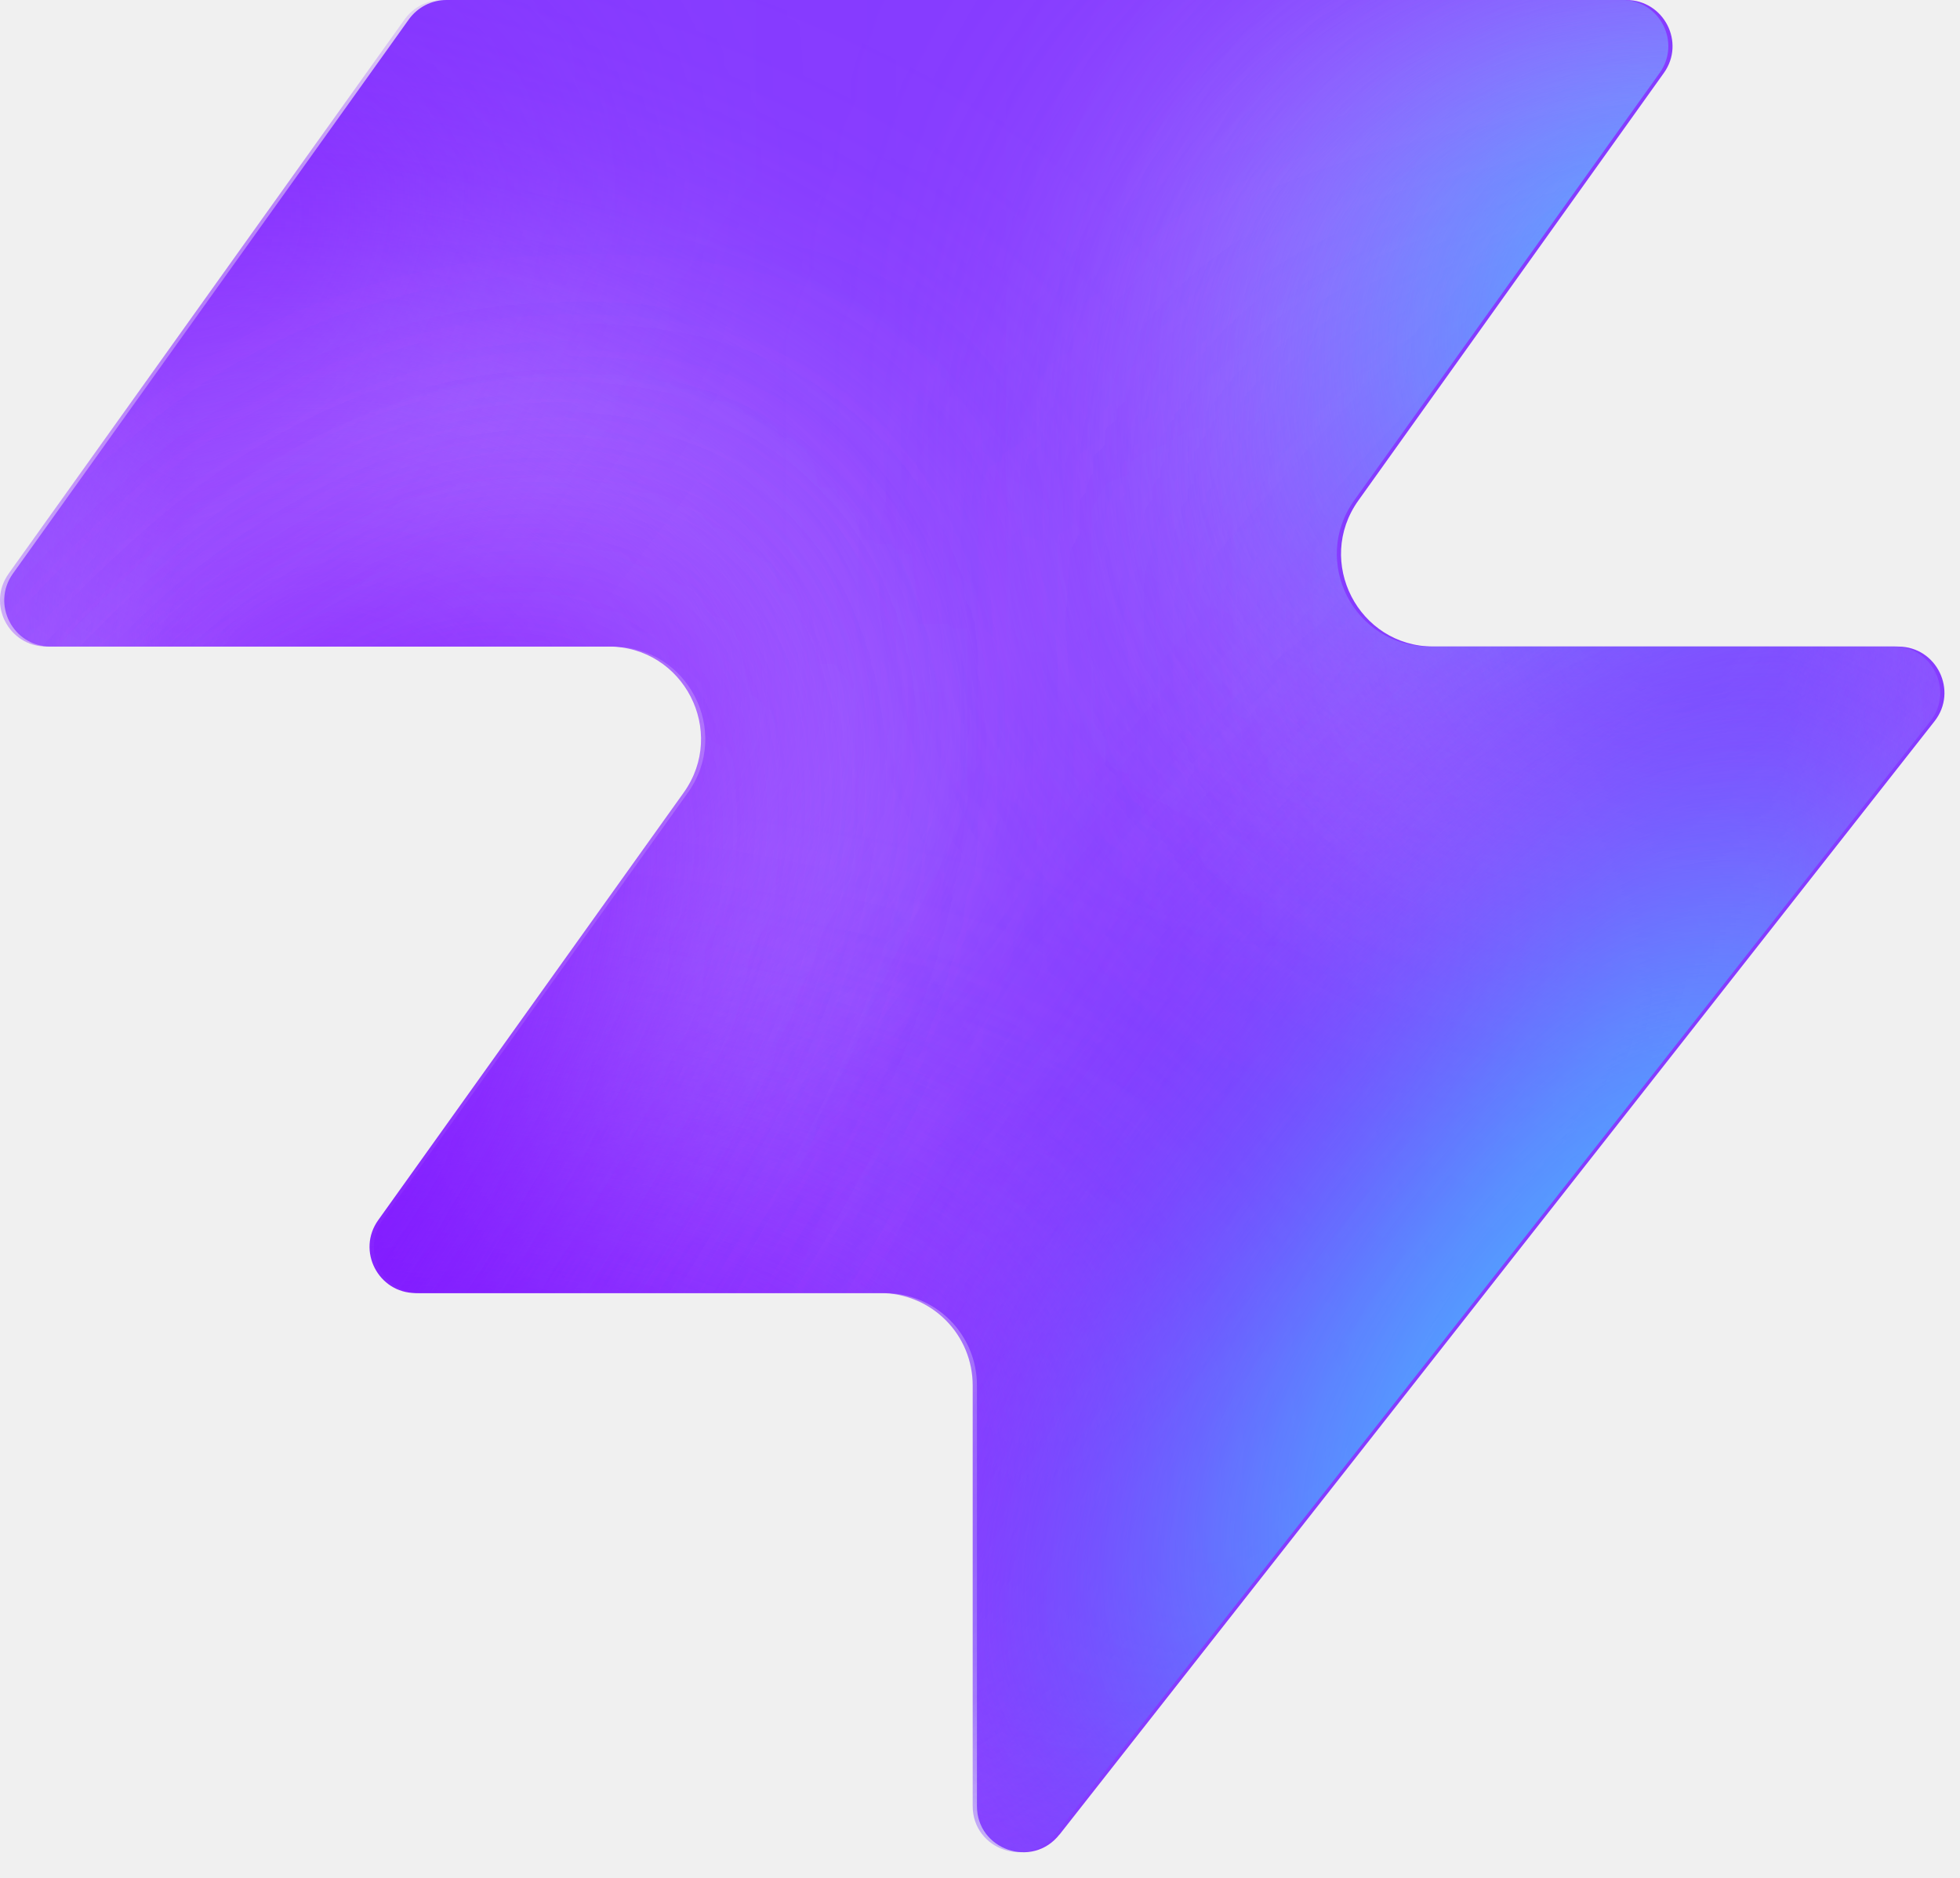
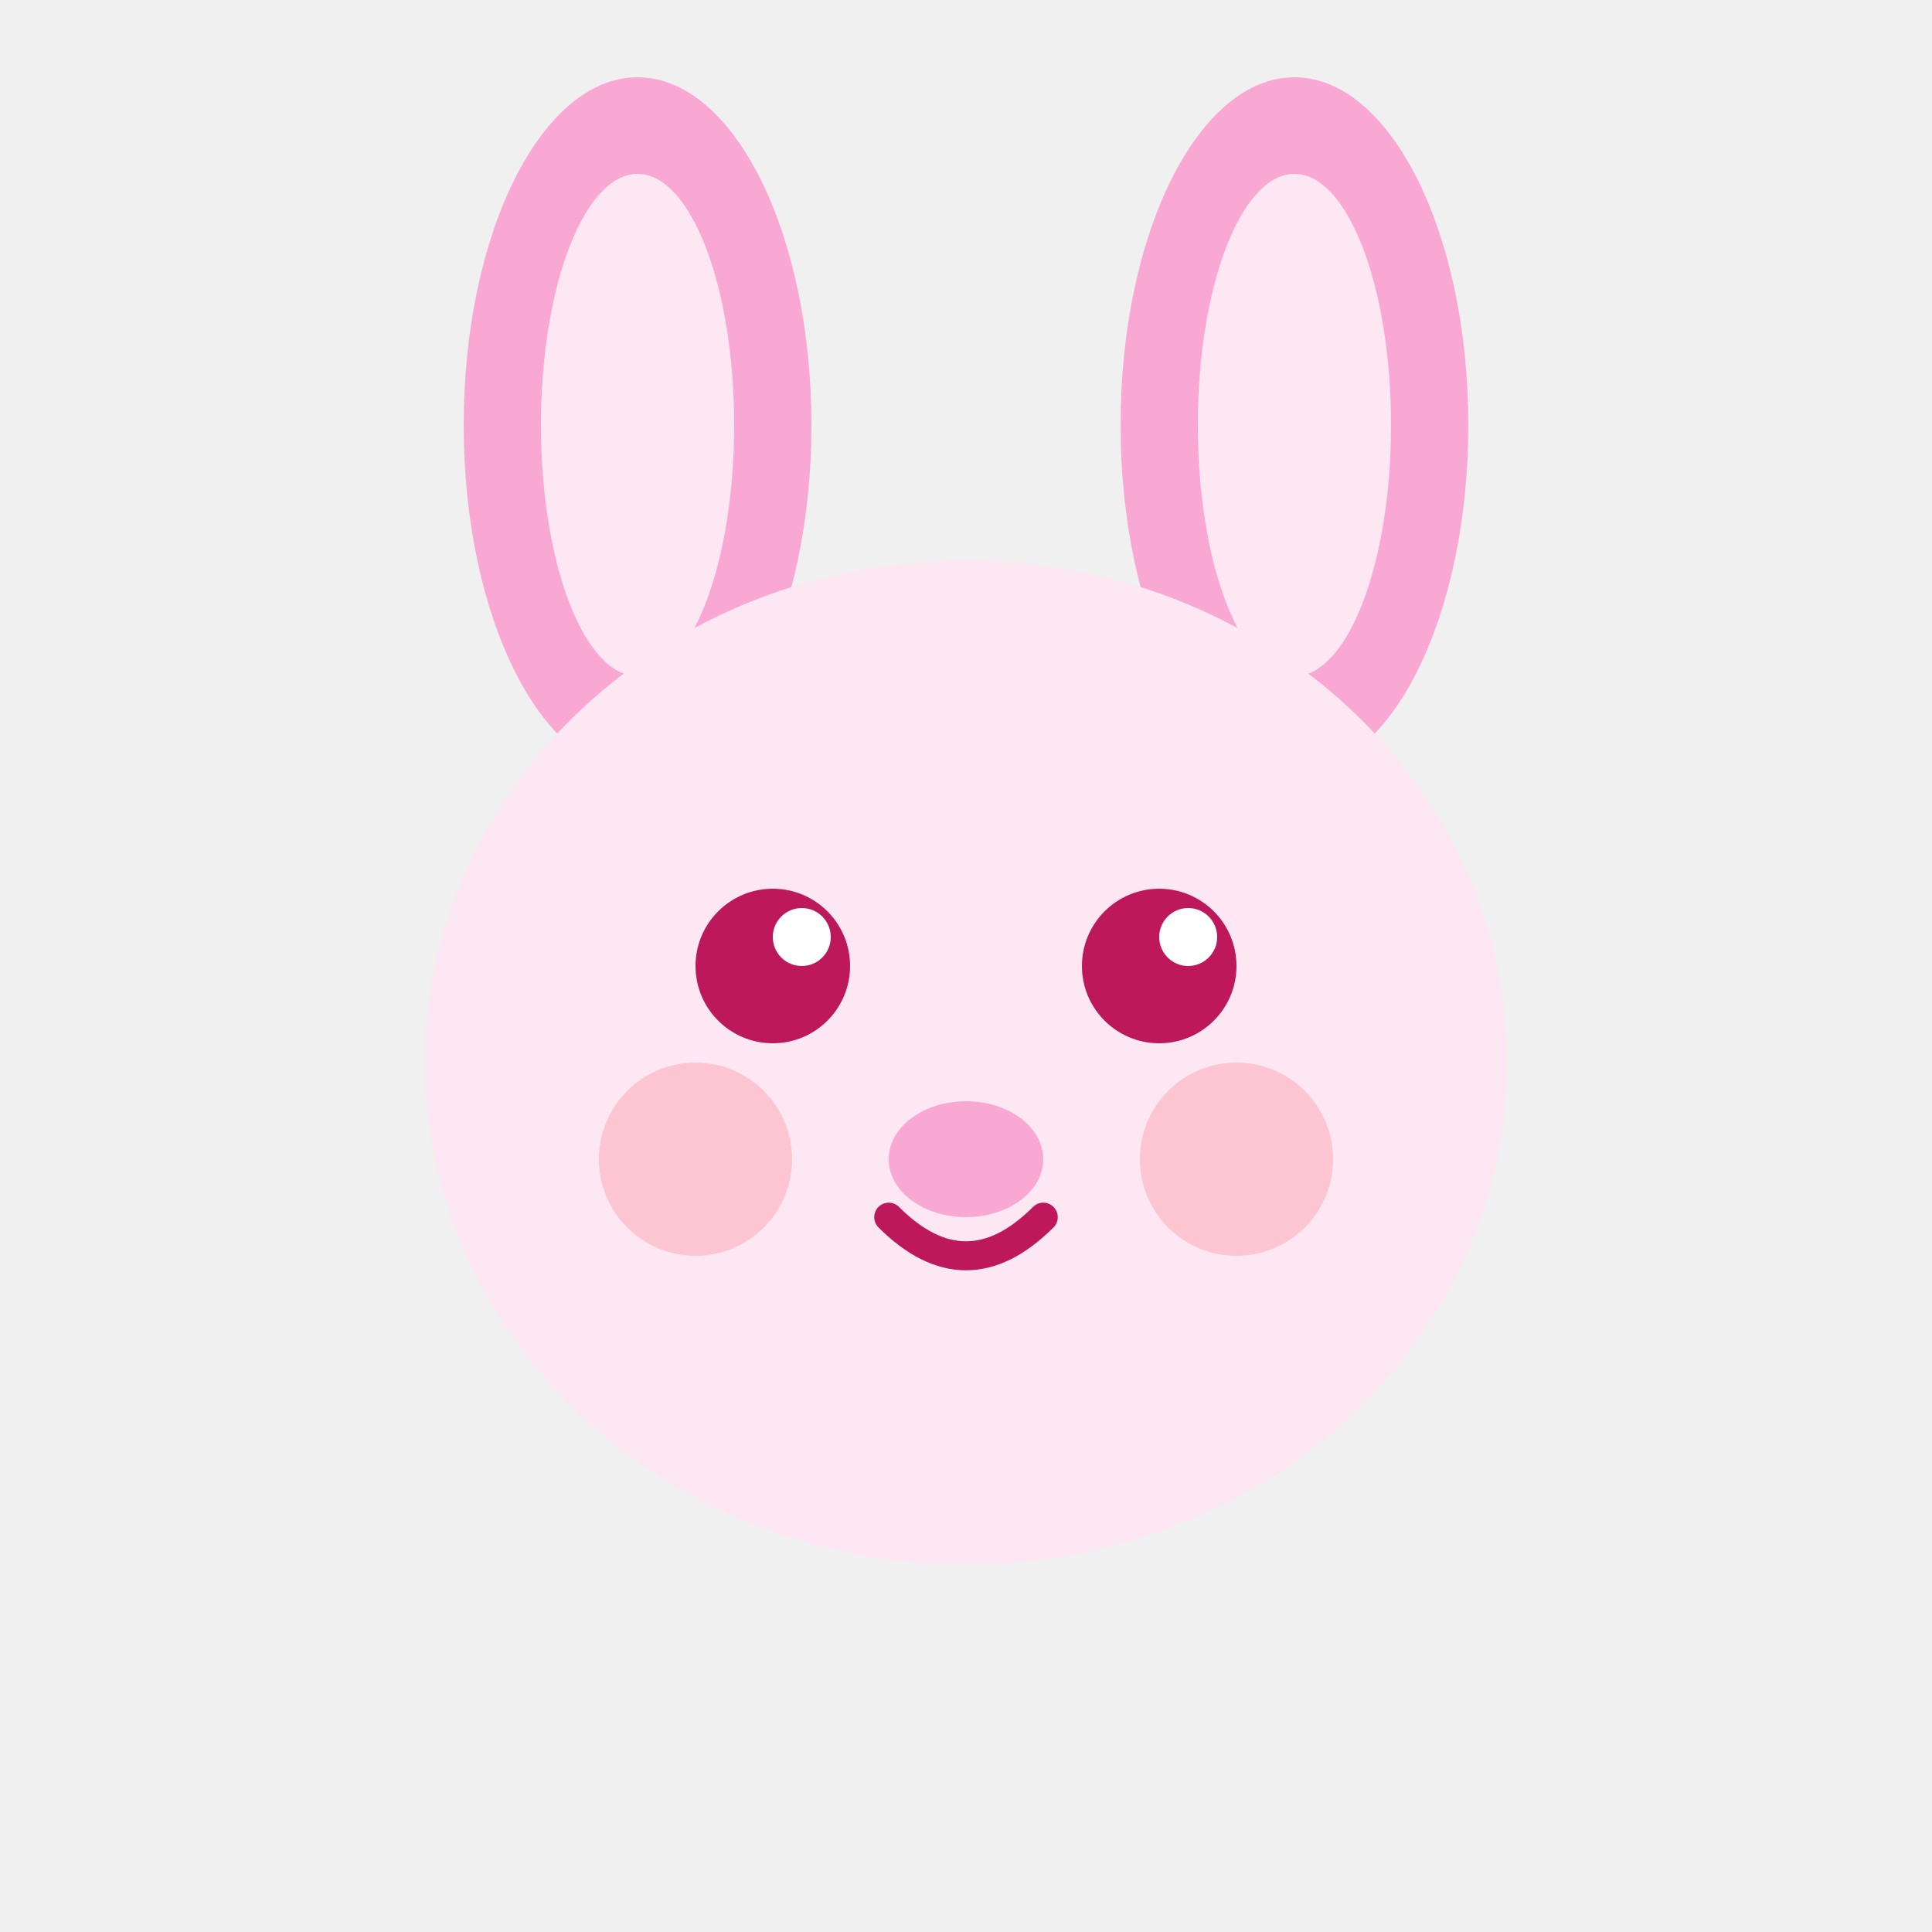
- <svg xmlns="http://www.w3.org/2000/svg" width="48" height="46" fill="none" viewBox="0 0 48 46">
-   <path fill="#863bff" d="M25.946 44.938c-.664.845-2.021.375-2.021-.698V33.937a2.26 2.26 0 0 0-2.262-2.262H10.287c-.92 0-1.456-1.04-.92-1.788l7.48-10.471c1.07-1.497 0-3.578-1.842-3.578H1.237c-.92 0-1.456-1.04-.92-1.788L10.013.474c.214-.297.556-.474.92-.474h28.894c.92 0 1.456 1.04.92 1.788l-7.48 10.471c-1.07 1.498 0 3.579 1.842 3.579h11.377c.943 0 1.473 1.088.89 1.83L25.947 44.94z" style="fill:#863bff;fill:color(display-p3 .525 .23 1);fill-opacity:1" />
-   <mask id="a" width="48" height="46" x="0" y="0" maskUnits="userSpaceOnUse" style="mask-type:alpha">
-     <path fill="#000" d="M25.842 44.938c-.664.844-2.021.375-2.021-.698V33.937a2.26 2.26 0 0 0-2.262-2.262H10.183c-.92 0-1.456-1.04-.92-1.788l7.48-10.471c1.07-1.498 0-3.579-1.842-3.579H1.133c-.92 0-1.456-1.04-.92-1.787L9.91.473c.214-.297.556-.474.92-.474h28.894c.92 0 1.456 1.04.92 1.788l-7.48 10.471c-1.07 1.498 0 3.578 1.842 3.578h11.377c.943 0 1.473 1.088.89 1.832L25.843 44.94z" style="fill:#000;fill-opacity:1" />
-   </mask>
-   <g mask="url(#a)">
-     <g filter="url(#b)">
-       <ellipse cx="5.508" cy="14.704" fill="#ede6ff" rx="5.508" ry="14.704" style="fill:#ede6ff;fill:color(display-p3 .927 .903 1);fill-opacity:1" transform="matrix(.00324 1 1 -.00324 -4.47 31.516)" />
-     </g>
-     <g filter="url(#c)">
-       <ellipse cx="10.399" cy="29.851" fill="#ede6ff" rx="10.399" ry="29.851" style="fill:#ede6ff;fill:color(display-p3 .927 .903 1);fill-opacity:1" transform="matrix(.00324 1 1 -.00324 -39.328 7.883)" />
-     </g>
-     <g filter="url(#d)">
-       <ellipse cx="5.508" cy="30.487" fill="#7e14ff" rx="5.508" ry="30.487" style="fill:#7e14ff;fill:color(display-p3 .492 .077 1);fill-opacity:1" transform="rotate(89.814 -25.913 -14.639)scale(1 -1)" />
-     </g>
-     <g filter="url(#e)">
-       <ellipse cx="5.508" cy="30.599" fill="#7e14ff" rx="5.508" ry="30.599" style="fill:#7e14ff;fill:color(display-p3 .492 .077 1);fill-opacity:1" transform="rotate(89.814 -32.644 -3.334)scale(1 -1)" />
-     </g>
-     <g filter="url(#f)">
-       <ellipse cx="5.508" cy="30.599" fill="#7e14ff" rx="5.508" ry="30.599" style="fill:#7e14ff;fill:color(display-p3 .492 .077 1);fill-opacity:1" transform="matrix(.00324 1 1 -.00324 -34.34 30.47)" />
-     </g>
-     <g filter="url(#g)">
-       <ellipse cx="14.072" cy="22.078" fill="#ede6ff" rx="14.072" ry="22.078" style="fill:#ede6ff;fill:color(display-p3 .927 .903 1);fill-opacity:1" transform="rotate(93.35 24.506 48.493)scale(-1 1)" />
-     </g>
-     <g filter="url(#h)">
-       <ellipse cx="3.47" cy="21.501" fill="#7e14ff" rx="3.47" ry="21.501" style="fill:#7e14ff;fill:color(display-p3 .492 .077 1);fill-opacity:1" transform="rotate(89.009 28.708 47.59)scale(-1 1)" />
-     </g>
-     <g filter="url(#i)">
-       <ellipse cx="3.47" cy="21.501" fill="#7e14ff" rx="3.47" ry="21.501" style="fill:#7e14ff;fill:color(display-p3 .492 .077 1);fill-opacity:1" transform="rotate(89.009 28.708 47.59)scale(-1 1)" />
-     </g>
-     <g filter="url(#j)">
-       <ellipse cx=".387" cy="8.972" fill="#7e14ff" rx="4.407" ry="29.108" style="fill:#7e14ff;fill:color(display-p3 .492 .077 1);fill-opacity:1" transform="rotate(39.51 .387 8.972)" />
-     </g>
-     <g filter="url(#k)">
-       <ellipse cx="47.523" cy="-6.092" fill="#7e14ff" rx="4.407" ry="29.108" style="fill:#7e14ff;fill:color(display-p3 .492 .077 1);fill-opacity:1" transform="rotate(37.892 47.523 -6.092)" />
-     </g>
-     <g filter="url(#l)">
-       <ellipse cx="41.412" cy="6.333" fill="#47bfff" rx="5.971" ry="9.665" style="fill:#47bfff;fill:color(display-p3 .28 .748 1);fill-opacity:1" transform="rotate(37.892 41.412 6.333)" />
-     </g>
-     <g filter="url(#m)">
-       <ellipse cx="-1.879" cy="38.332" fill="#7e14ff" rx="4.407" ry="29.108" style="fill:#7e14ff;fill:color(display-p3 .492 .077 1);fill-opacity:1" transform="rotate(37.892 -1.88 38.332)" />
-     </g>
-     <g filter="url(#n)">
-       <ellipse cx="-1.879" cy="38.332" fill="#7e14ff" rx="4.407" ry="29.108" style="fill:#7e14ff;fill:color(display-p3 .492 .077 1);fill-opacity:1" transform="rotate(37.892 -1.88 38.332)" />
-     </g>
-     <g filter="url(#o)">
-       <ellipse cx="35.651" cy="29.907" fill="#7e14ff" rx="4.407" ry="29.108" style="fill:#7e14ff;fill:color(display-p3 .492 .077 1);fill-opacity:1" transform="rotate(37.892 35.651 29.907)" />
-     </g>
-     <g filter="url(#p)">
-       <ellipse cx="38.418" cy="32.4" fill="#47bfff" rx="5.971" ry="15.297" style="fill:#47bfff;fill:color(display-p3 .28 .748 1);fill-opacity:1" transform="rotate(37.892 38.418 32.4)" />
-     </g>
-   </g>
-   <defs>
-     <filter id="b" width="60.045" height="41.654" x="-19.77" y="16.149" color-interpolation-filters="sRGB" filterUnits="userSpaceOnUse">
-       <feFlood flood-opacity="0" result="BackgroundImageFix" />
-       <feBlend in="SourceGraphic" in2="BackgroundImageFix" result="shape" />
-       <feGaussianBlur result="effect1_foregroundBlur_2002_17158" stdDeviation="7.659" />
-     </filter>
-     <filter id="c" width="90.34" height="51.437" x="-54.613" y="-7.533" color-interpolation-filters="sRGB" filterUnits="userSpaceOnUse">
-       <feFlood flood-opacity="0" result="BackgroundImageFix" />
-       <feBlend in="SourceGraphic" in2="BackgroundImageFix" result="shape" />
-       <feGaussianBlur result="effect1_foregroundBlur_2002_17158" stdDeviation="7.659" />
-     </filter>
-     <filter id="d" width="79.355" height="29.4" x="-49.64" y="2.03" color-interpolation-filters="sRGB" filterUnits="userSpaceOnUse">
-       <feFlood flood-opacity="0" result="BackgroundImageFix" />
-       <feBlend in="SourceGraphic" in2="BackgroundImageFix" result="shape" />
-       <feGaussianBlur result="effect1_foregroundBlur_2002_17158" stdDeviation="4.596" />
-     </filter>
-     <filter id="e" width="79.579" height="29.4" x="-45.045" y="20.029" color-interpolation-filters="sRGB" filterUnits="userSpaceOnUse">
-       <feFlood flood-opacity="0" result="BackgroundImageFix" />
-       <feBlend in="SourceGraphic" in2="BackgroundImageFix" result="shape" />
-       <feGaussianBlur result="effect1_foregroundBlur_2002_17158" stdDeviation="4.596" />
-     </filter>
-     <filter id="f" width="79.579" height="29.4" x="-43.513" y="21.178" color-interpolation-filters="sRGB" filterUnits="userSpaceOnUse">
-       <feFlood flood-opacity="0" result="BackgroundImageFix" />
-       <feBlend in="SourceGraphic" in2="BackgroundImageFix" result="shape" />
-       <feGaussianBlur result="effect1_foregroundBlur_2002_17158" stdDeviation="4.596" />
-     </filter>
-     <filter id="g" width="74.749" height="58.852" x="15.756" y="-17.901" color-interpolation-filters="sRGB" filterUnits="userSpaceOnUse">
-       <feFlood flood-opacity="0" result="BackgroundImageFix" />
-       <feBlend in="SourceGraphic" in2="BackgroundImageFix" result="shape" />
-       <feGaussianBlur result="effect1_foregroundBlur_2002_17158" stdDeviation="7.659" />
-     </filter>
-     <filter id="h" width="61.377" height="25.362" x="23.548" y="2.284" color-interpolation-filters="sRGB" filterUnits="userSpaceOnUse">
-       <feFlood flood-opacity="0" result="BackgroundImageFix" />
-       <feBlend in="SourceGraphic" in2="BackgroundImageFix" result="shape" />
-       <feGaussianBlur result="effect1_foregroundBlur_2002_17158" stdDeviation="4.596" />
-     </filter>
-     <filter id="i" width="61.377" height="25.362" x="23.548" y="2.284" color-interpolation-filters="sRGB" filterUnits="userSpaceOnUse">
-       <feFlood flood-opacity="0" result="BackgroundImageFix" />
-       <feBlend in="SourceGraphic" in2="BackgroundImageFix" result="shape" />
-       <feGaussianBlur result="effect1_foregroundBlur_2002_17158" stdDeviation="4.596" />
-     </filter>
-     <filter id="j" width="56.045" height="63.649" x="-27.636" y="-22.853" color-interpolation-filters="sRGB" filterUnits="userSpaceOnUse">
-       <feFlood flood-opacity="0" result="BackgroundImageFix" />
-       <feBlend in="SourceGraphic" in2="BackgroundImageFix" result="shape" />
-       <feGaussianBlur result="effect1_foregroundBlur_2002_17158" stdDeviation="4.596" />
-     </filter>
-     <filter id="k" width="54.814" height="64.646" x="20.116" y="-38.415" color-interpolation-filters="sRGB" filterUnits="userSpaceOnUse">
-       <feFlood flood-opacity="0" result="BackgroundImageFix" />
-       <feBlend in="SourceGraphic" in2="BackgroundImageFix" result="shape" />
-       <feGaussianBlur result="effect1_foregroundBlur_2002_17158" stdDeviation="4.596" />
-     </filter>
-     <filter id="l" width="33.541" height="35.313" x="24.641" y="-11.323" color-interpolation-filters="sRGB" filterUnits="userSpaceOnUse">
-       <feFlood flood-opacity="0" result="BackgroundImageFix" />
-       <feBlend in="SourceGraphic" in2="BackgroundImageFix" result="shape" />
-       <feGaussianBlur result="effect1_foregroundBlur_2002_17158" stdDeviation="4.596" />
-     </filter>
-     <filter id="m" width="54.814" height="64.646" x="-29.286" y="6.009" color-interpolation-filters="sRGB" filterUnits="userSpaceOnUse">
-       <feFlood flood-opacity="0" result="BackgroundImageFix" />
-       <feBlend in="SourceGraphic" in2="BackgroundImageFix" result="shape" />
-       <feGaussianBlur result="effect1_foregroundBlur_2002_17158" stdDeviation="4.596" />
-     </filter>
-     <filter id="n" width="54.814" height="64.646" x="-29.286" y="6.009" color-interpolation-filters="sRGB" filterUnits="userSpaceOnUse">
-       <feFlood flood-opacity="0" result="BackgroundImageFix" />
-       <feBlend in="SourceGraphic" in2="BackgroundImageFix" result="shape" />
-       <feGaussianBlur result="effect1_foregroundBlur_2002_17158" stdDeviation="4.596" />
-     </filter>
-     <filter id="o" width="54.814" height="64.646" x="8.244" y="-2.416" color-interpolation-filters="sRGB" filterUnits="userSpaceOnUse">
-       <feFlood flood-opacity="0" result="BackgroundImageFix" />
-       <feBlend in="SourceGraphic" in2="BackgroundImageFix" result="shape" />
-       <feGaussianBlur result="effect1_foregroundBlur_2002_17158" stdDeviation="4.596" />
-     </filter>
-     <filter id="p" width="39.409" height="43.623" x="18.713" y="10.588" color-interpolation-filters="sRGB" filterUnits="userSpaceOnUse">
-       <feFlood flood-opacity="0" result="BackgroundImageFix" />
-       <feBlend in="SourceGraphic" in2="BackgroundImageFix" result="shape" />
-       <feGaussianBlur result="effect1_foregroundBlur_2002_17158" stdDeviation="4.596" />
-     </filter>
-   </defs>
+ <svg xmlns="http://www.w3.org/2000/svg" viewBox="0 0 100 100">
+   <ellipse cx="33" cy="22" rx="9" ry="18" fill="#f9a8d4" />
+   <ellipse cx="33" cy="22" rx="5" ry="13" fill="#fce7f3" />
+   <ellipse cx="67" cy="22" rx="9" ry="18" fill="#f9a8d4" />
+   <ellipse cx="67" cy="22" rx="5" ry="13" fill="#fce7f3" />
+   <ellipse cx="50" cy="55" rx="28" ry="26" fill="#fce7f3" />
+   <circle cx="40" cy="50" r="4" fill="#be185d" />
+   <circle cx="60" cy="50" r="4" fill="#be185d" />
+   <circle cx="41.5" cy="48.5" r="1.5" fill="white" />
+   <circle cx="61.5" cy="48.5" r="1.5" fill="white" />
+   <ellipse cx="50" cy="60" rx="4" ry="3" fill="#f9a8d4" />
+   <path d="M46 63 Q50 67 54 63" stroke="#be185d" stroke-width="1.5" fill="none" stroke-linecap="round" />
+   <circle cx="36" cy="60" r="5" fill="#fda4af" opacity="0.5" />
+   <circle cx="64" cy="60" r="5" fill="#fda4af" opacity="0.5" />
</svg>
